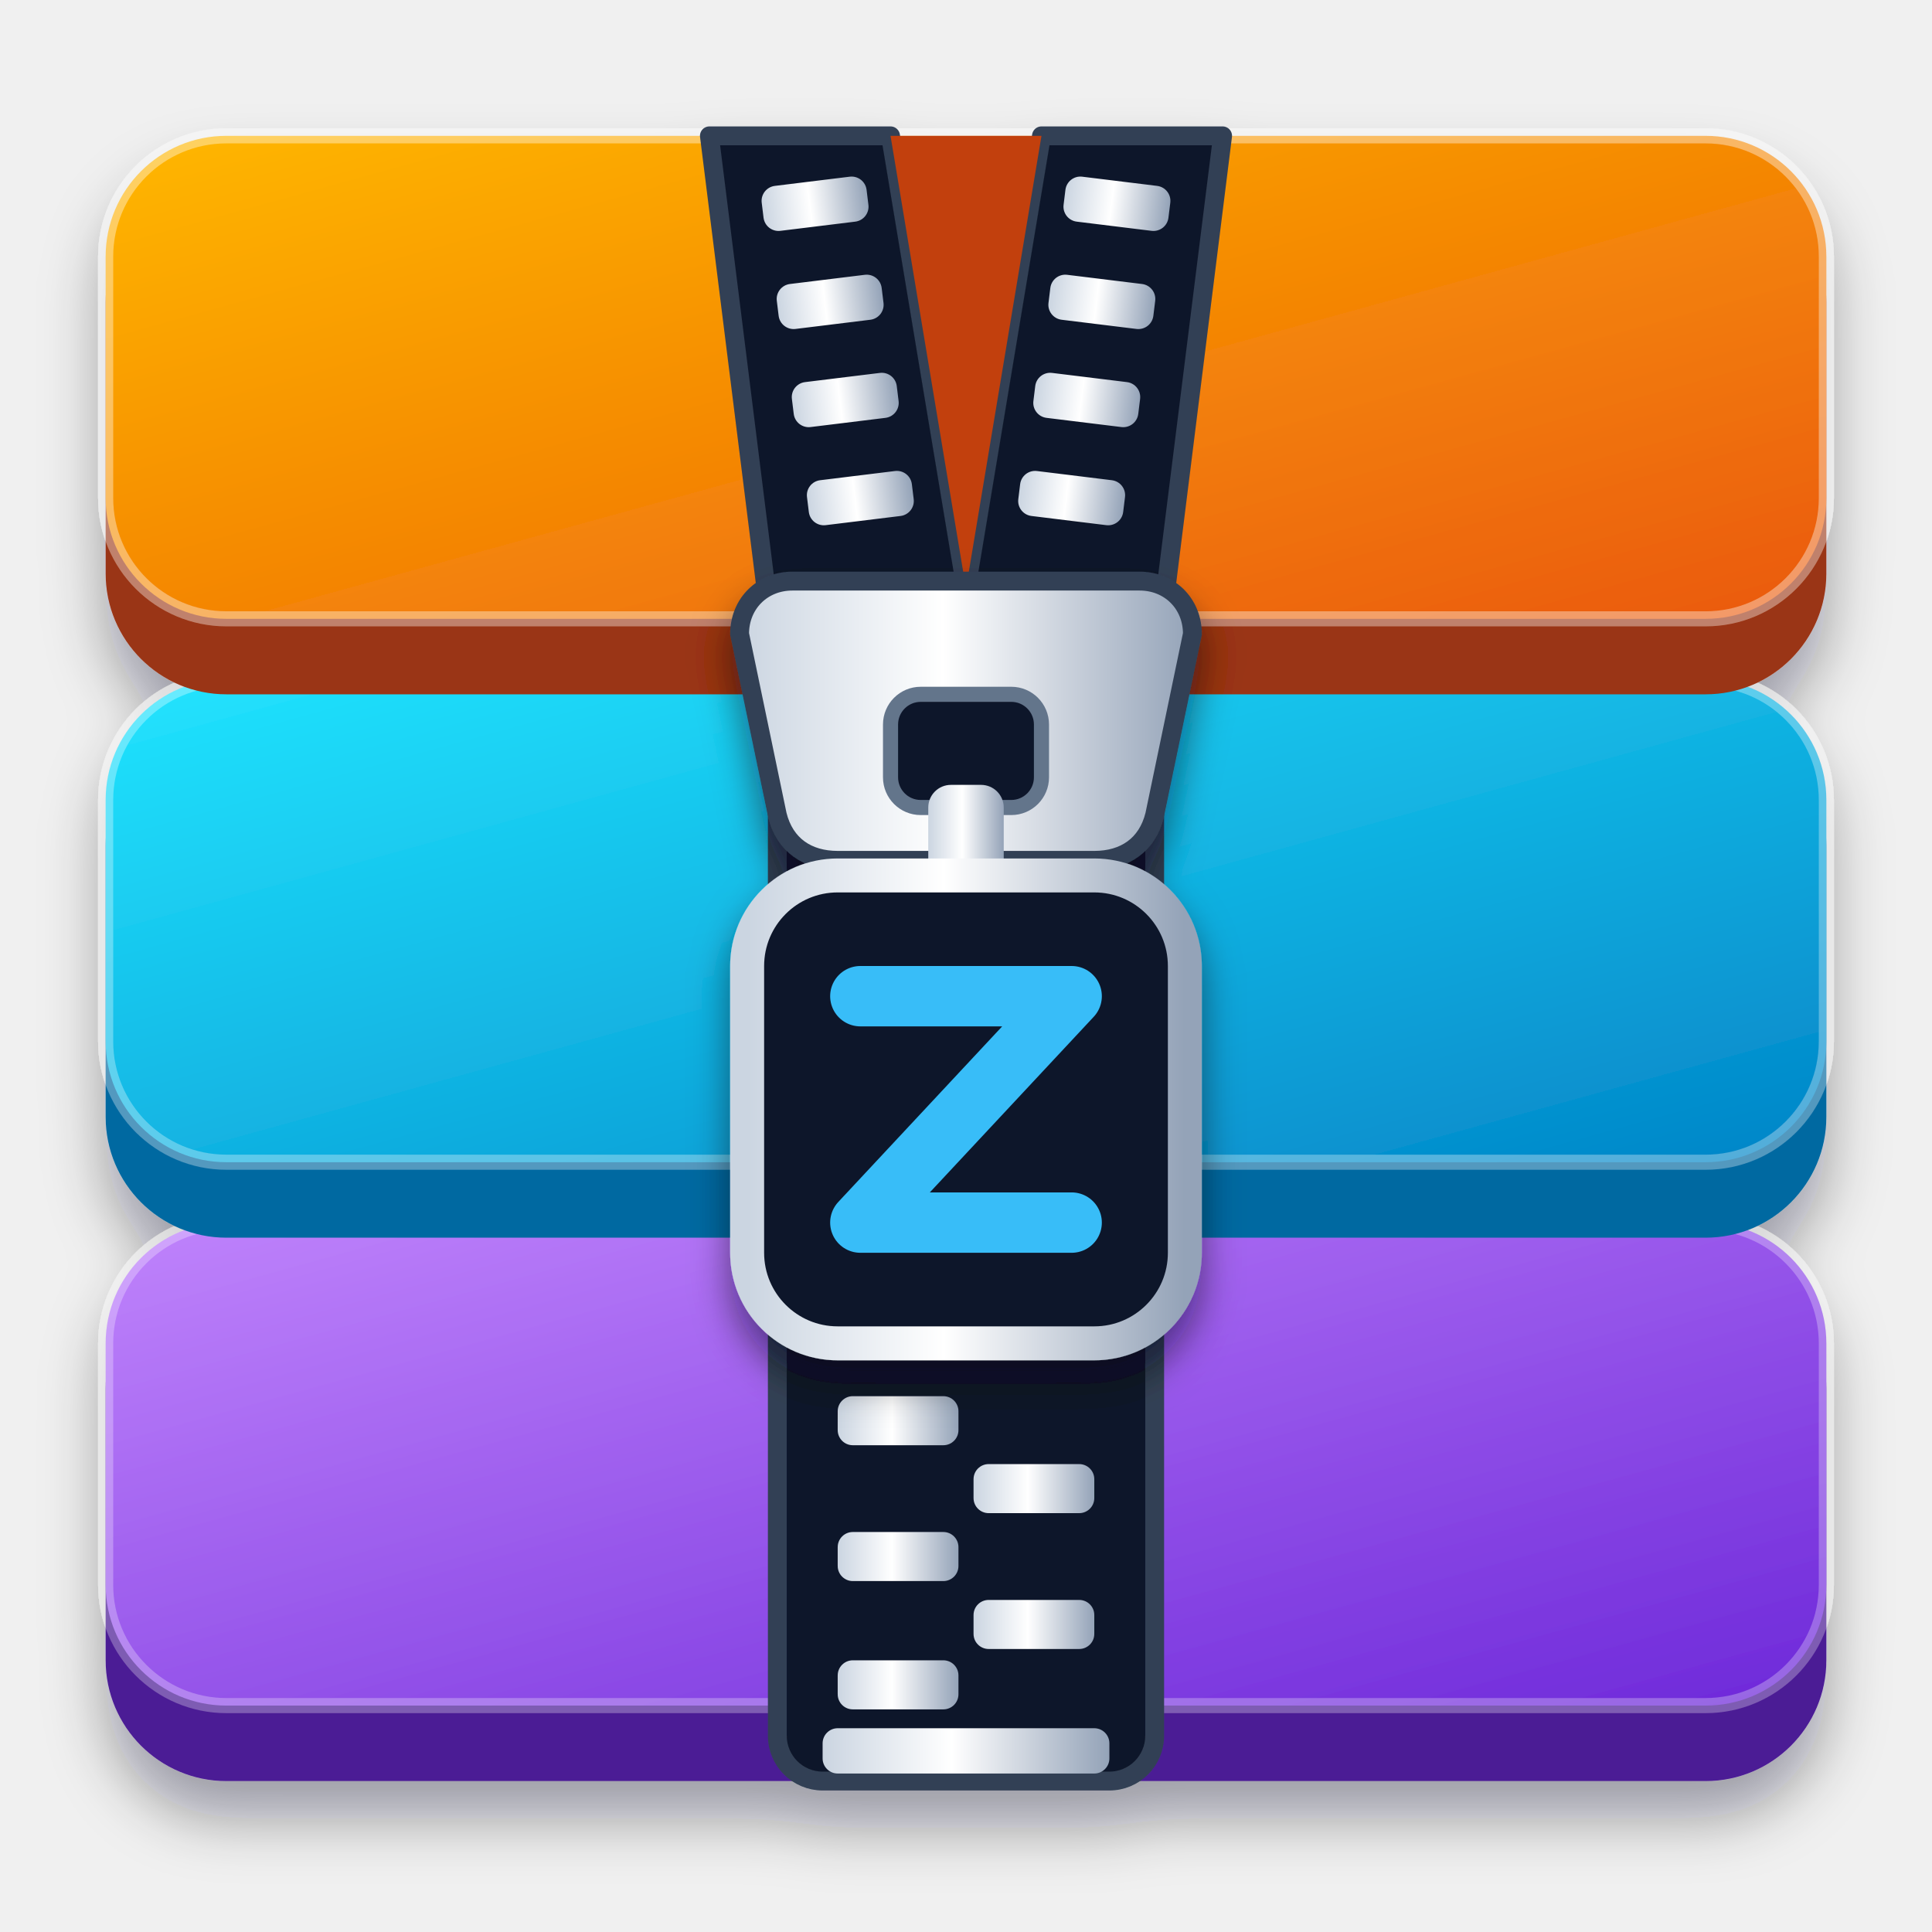
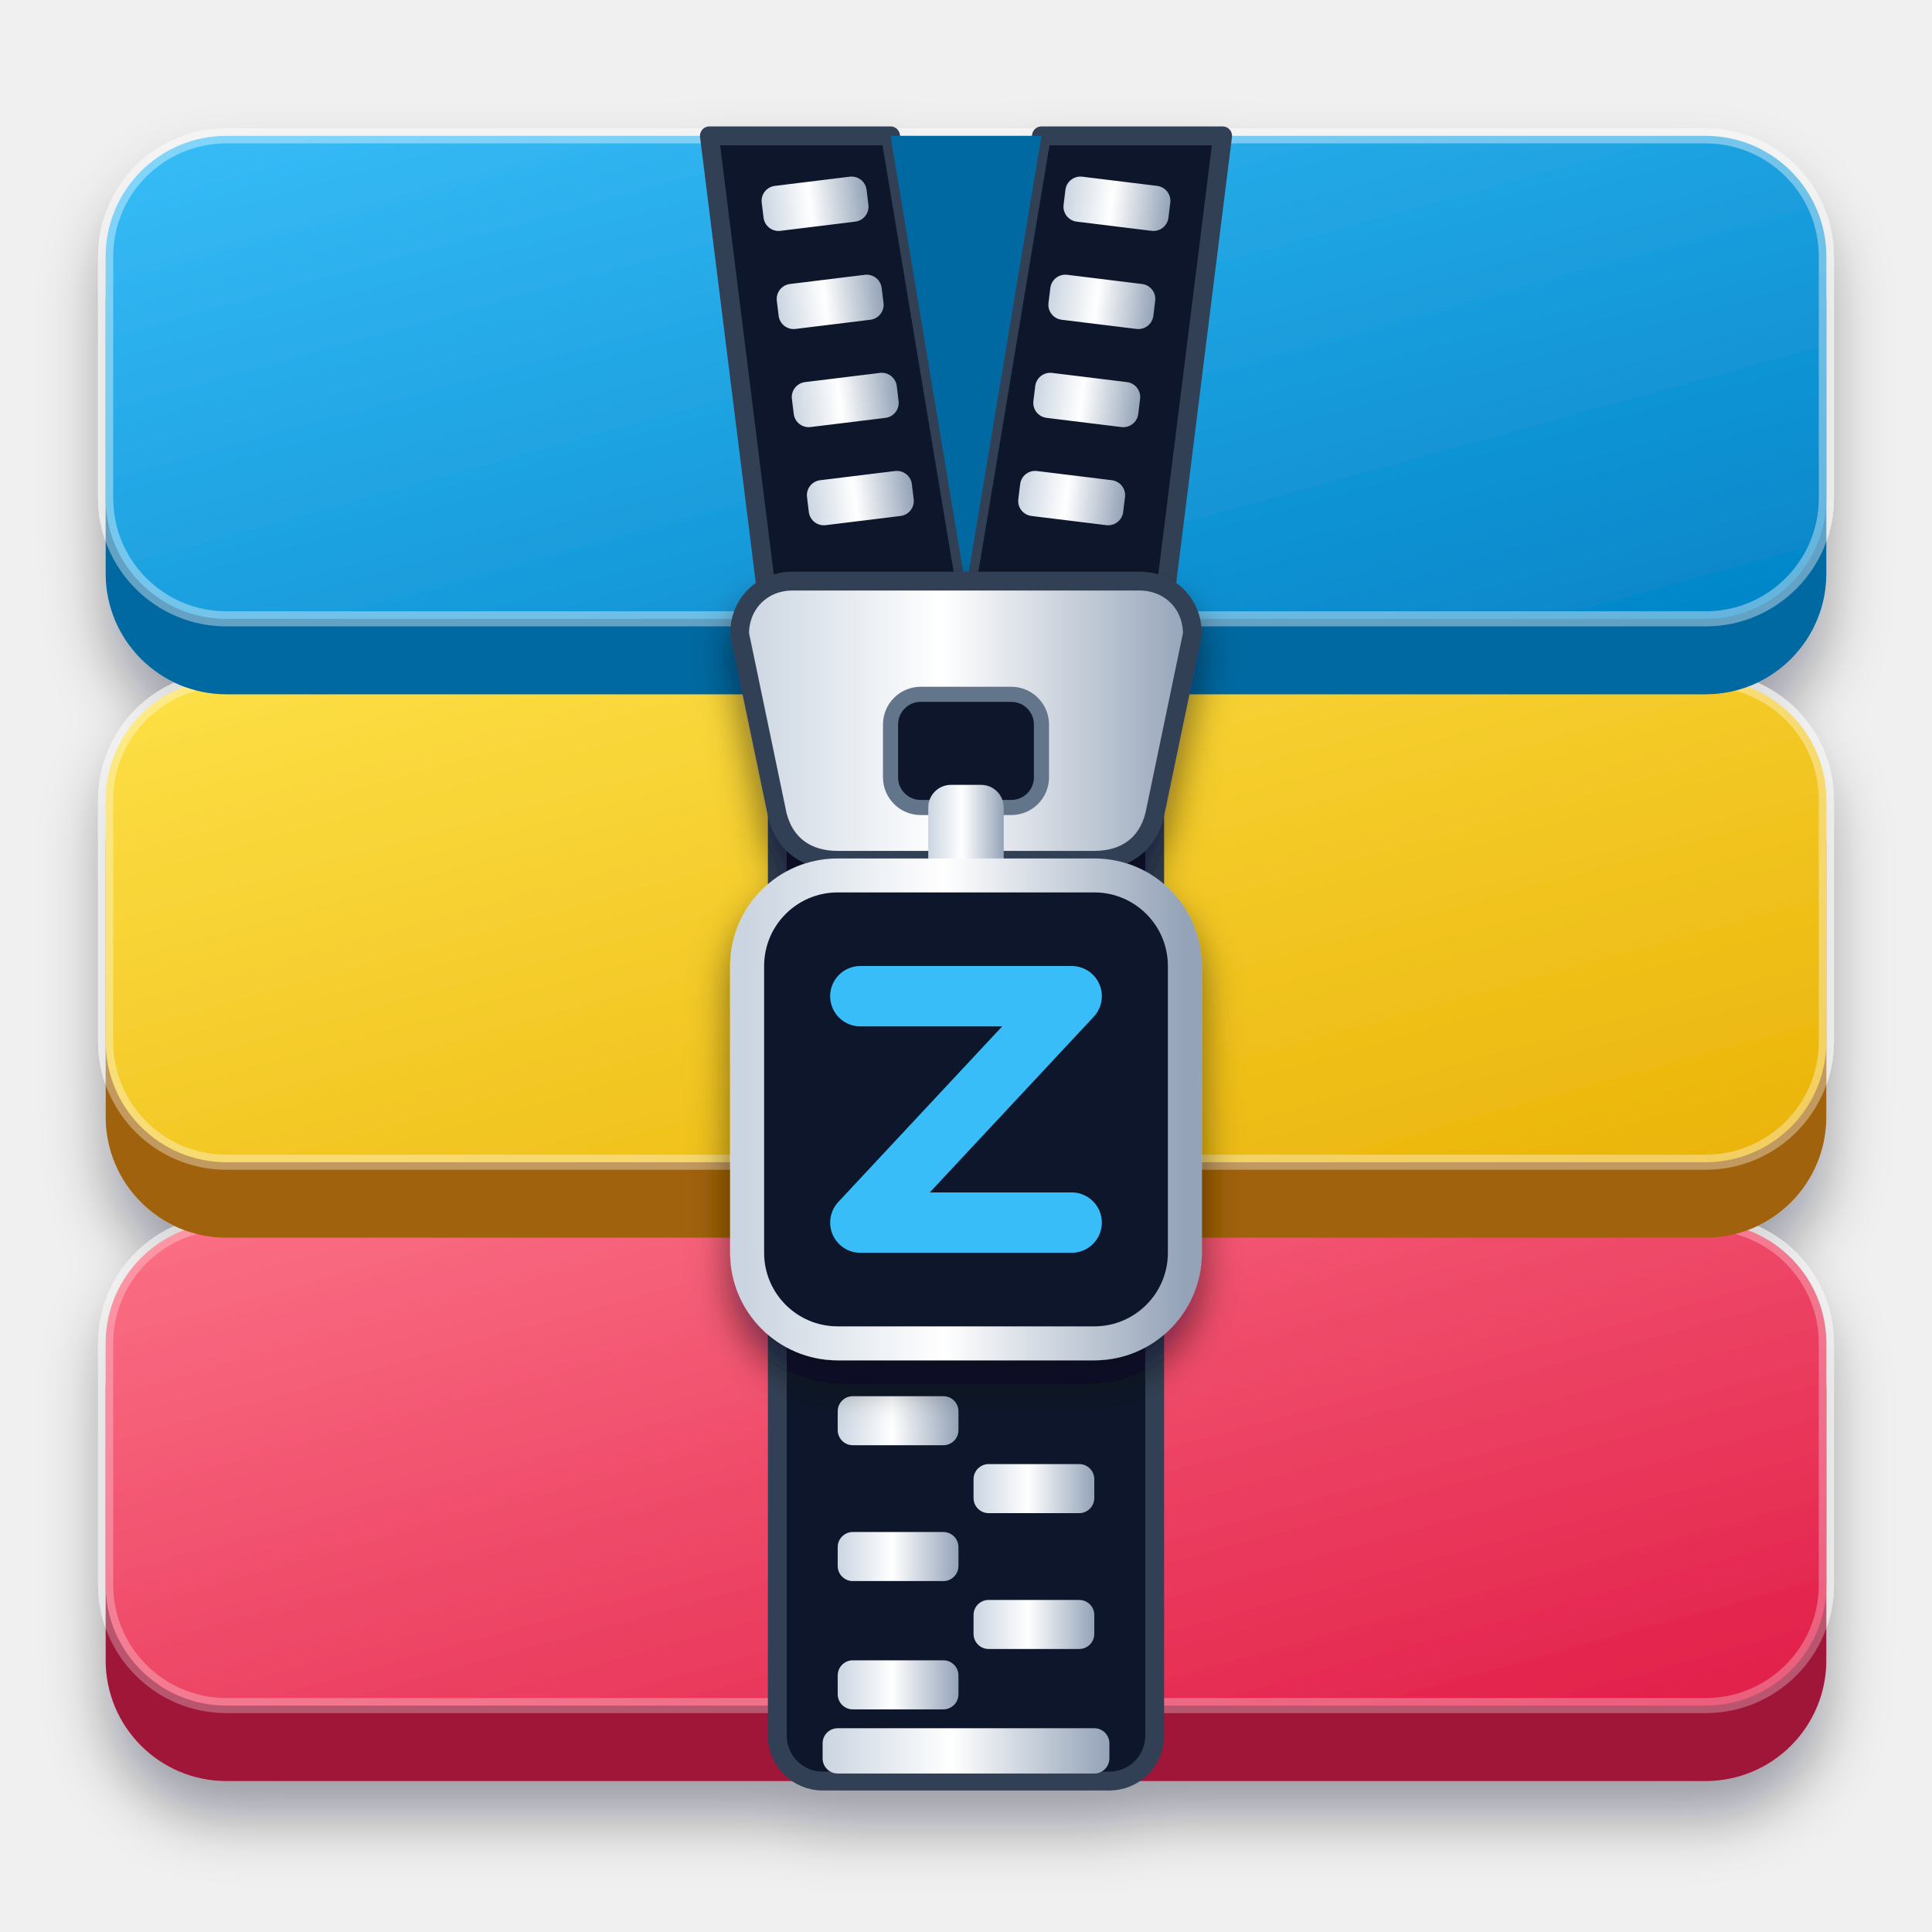
<svg xmlns="http://www.w3.org/2000/svg" viewBox="0 0 256 256" width="256" height="256" role="img" aria-label="ZeroArchive (.zar) Icon">
  <defs>
    <linearGradient id="topFace" x1="0%" y1="0%" x2="100%" y2="100%">
-       <stop offset="0%" stop-color="#FFB800" />
-       <stop offset="100%" stop-color="#EA580C" />
+       <stop offset="0%" stop-color="#38BDF8" />
+       <stop offset="100%" stop-color="#0284C7" />
    </linearGradient>
    <linearGradient id="midFace" x1="0%" y1="0%" x2="100%" y2="100%">
-       <stop offset="0%" stop-color="#22E5FF" />
-       <stop offset="100%" stop-color="#0284C7" />
+       <stop offset="0%" stop-color="#FDE047" />
+       <stop offset="100%" stop-color="#EAB308" />
    </linearGradient>
    <linearGradient id="botFace" x1="0%" y1="0%" x2="100%" y2="100%">
-       <stop offset="0%" stop-color="#C084FC" />
-       <stop offset="100%" stop-color="#6D28D9" />
+       <stop offset="0%" stop-color="#FB7185" />
+       <stop offset="100%" stop-color="#E11D48" />
    </linearGradient>
    <linearGradient id="zipMetal" x1="0%" y1="0%" x2="100%" y2="0%">
      <stop offset="0%" stop-color="#CBD5E1" />
      <stop offset="45%" stop-color="#FFFFFF" />
      <stop offset="100%" stop-color="#94A3B8" />
    </linearGradient>
    <filter id="iconShadow" x="-8%" y="-8%" width="116%" height="120%">
      <feDropShadow dx="0" dy="5" stdDeviation="4" flood-color="#020617" flood-opacity="0.35" />
    </filter>
    <filter id="pullShadow" x="-15%" y="-15%" width="130%" height="135%">
      <feDropShadow dx="0" dy="3" stdDeviation="2.5" flood-color="#020617" flood-opacity="0.5" />
    </filter>
  </defs>
  <g filter="url(#iconShadow)">
-     <rect x="14" y="168" width="228" height="68" rx="16" fill="#4C1D95" />
+     <rect x="14" y="168" width="228" height="68" rx="16" fill="#9F1239" />
    <rect x="14" y="162" width="228" height="64" rx="16" fill="url(#botFace)" stroke="#FFFFFF" stroke-opacity="0.28" stroke-width="2" />
-     <rect x="14" y="96" width="228" height="68" rx="16" fill="#0369A1" />
-     <rect x="14" y="90" width="228" height="64" rx="16" fill="url(#midFace)" stroke="#FFFFFF" stroke-opacity="0.32" stroke-width="2" />
-     <rect x="14" y="24" width="228" height="68" rx="16" fill="#9A3412" />
+     <rect x="14" y="96" width="228" height="68" rx="16" fill="#A16207" />
+     <rect x="14" y="90" width="228" height="64" rx="16" fill="url(#midFace)" stroke="#FFFFFF" stroke-opacity="0.35" stroke-width="2" />
+     <rect x="14" y="24" width="228" height="68" rx="16" fill="#0369A1" />
    <rect x="14" y="18" width="228" height="64" rx="16" fill="url(#topFace)" stroke="#FFFFFF" stroke-opacity="0.38" stroke-width="2" />
    <polygon points="94,18 118,18 128,78 138,18 162,18 153,90 103,90" fill="#0F172A" stroke="#334155" stroke-width="2.5" stroke-linejoin="round" />
-     <polygon points="118,18 138,18 128,78" fill="#C2410C" />
+     <polygon points="118,18 138,18 128,78" fill="#0369A1" />
    <rect x="103" y="90" width="50" height="146" rx="6" fill="#0F172A" stroke="#334155" stroke-width="2.5" />
    <rect x="109" y="229" width="38" height="6" rx="2" fill="url(#zipMetal)" />
    <g fill="url(#zipMetal)">
      <rect x="101" y="24" width="14" height="6" rx="2" transform="rotate(-7 108 27)" />
      <rect x="103" y="37" width="14" height="6" rx="2" transform="rotate(-7 110 40)" />
      <rect x="105" y="50" width="14" height="6" rx="2" transform="rotate(-7 112 53)" />
      <rect x="107" y="63" width="14" height="6" rx="2" transform="rotate(-7 114 66)" />
      <rect x="141" y="24" width="14" height="6" rx="2" transform="rotate(7 148 27)" />
      <rect x="139" y="37" width="14" height="6" rx="2" transform="rotate(7 146 40)" />
      <rect x="137" y="50" width="14" height="6" rx="2" transform="rotate(7 144 53)" />
      <rect x="135" y="63" width="14" height="6" rx="2" transform="rotate(7 142 66)" />
      <rect x="111" y="185" width="16" height="6.5" rx="2" />
      <rect x="129" y="194" width="16" height="6.5" rx="2" />
      <rect x="111" y="203" width="16" height="6.5" rx="2" />
      <rect x="129" y="212" width="16" height="6.5" rx="2" />
      <rect x="111" y="220" width="16" height="6.5" rx="2" />
    </g>
    <g filter="url(#pullShadow)">
      <path d="M98 84 C98 80 101 77 105 77 H151 C155 77 158 80 158 84 L153 108 C152 112 149 114 145 114 H111 C107 114 104 112 103 108 Z" fill="url(#zipMetal)" stroke="#334155" stroke-width="2.5" />
      <rect x="118" y="92" width="20" height="15" rx="4" fill="#0F172A" stroke="#64748B" stroke-width="2" />
      <rect x="123" y="104" width="10" height="14" rx="3" fill="url(#zipMetal)" />
      <rect x="99" y="116" width="58" height="62" rx="12" fill="#0F172A" stroke="url(#zipMetal)" stroke-width="4.5" />
      <path d="M114 132 H142 L114 162 H142" fill="none" stroke="#38BDF8" stroke-width="8" stroke-linecap="round" stroke-linejoin="round" />
    </g>
  </g>
</svg>
